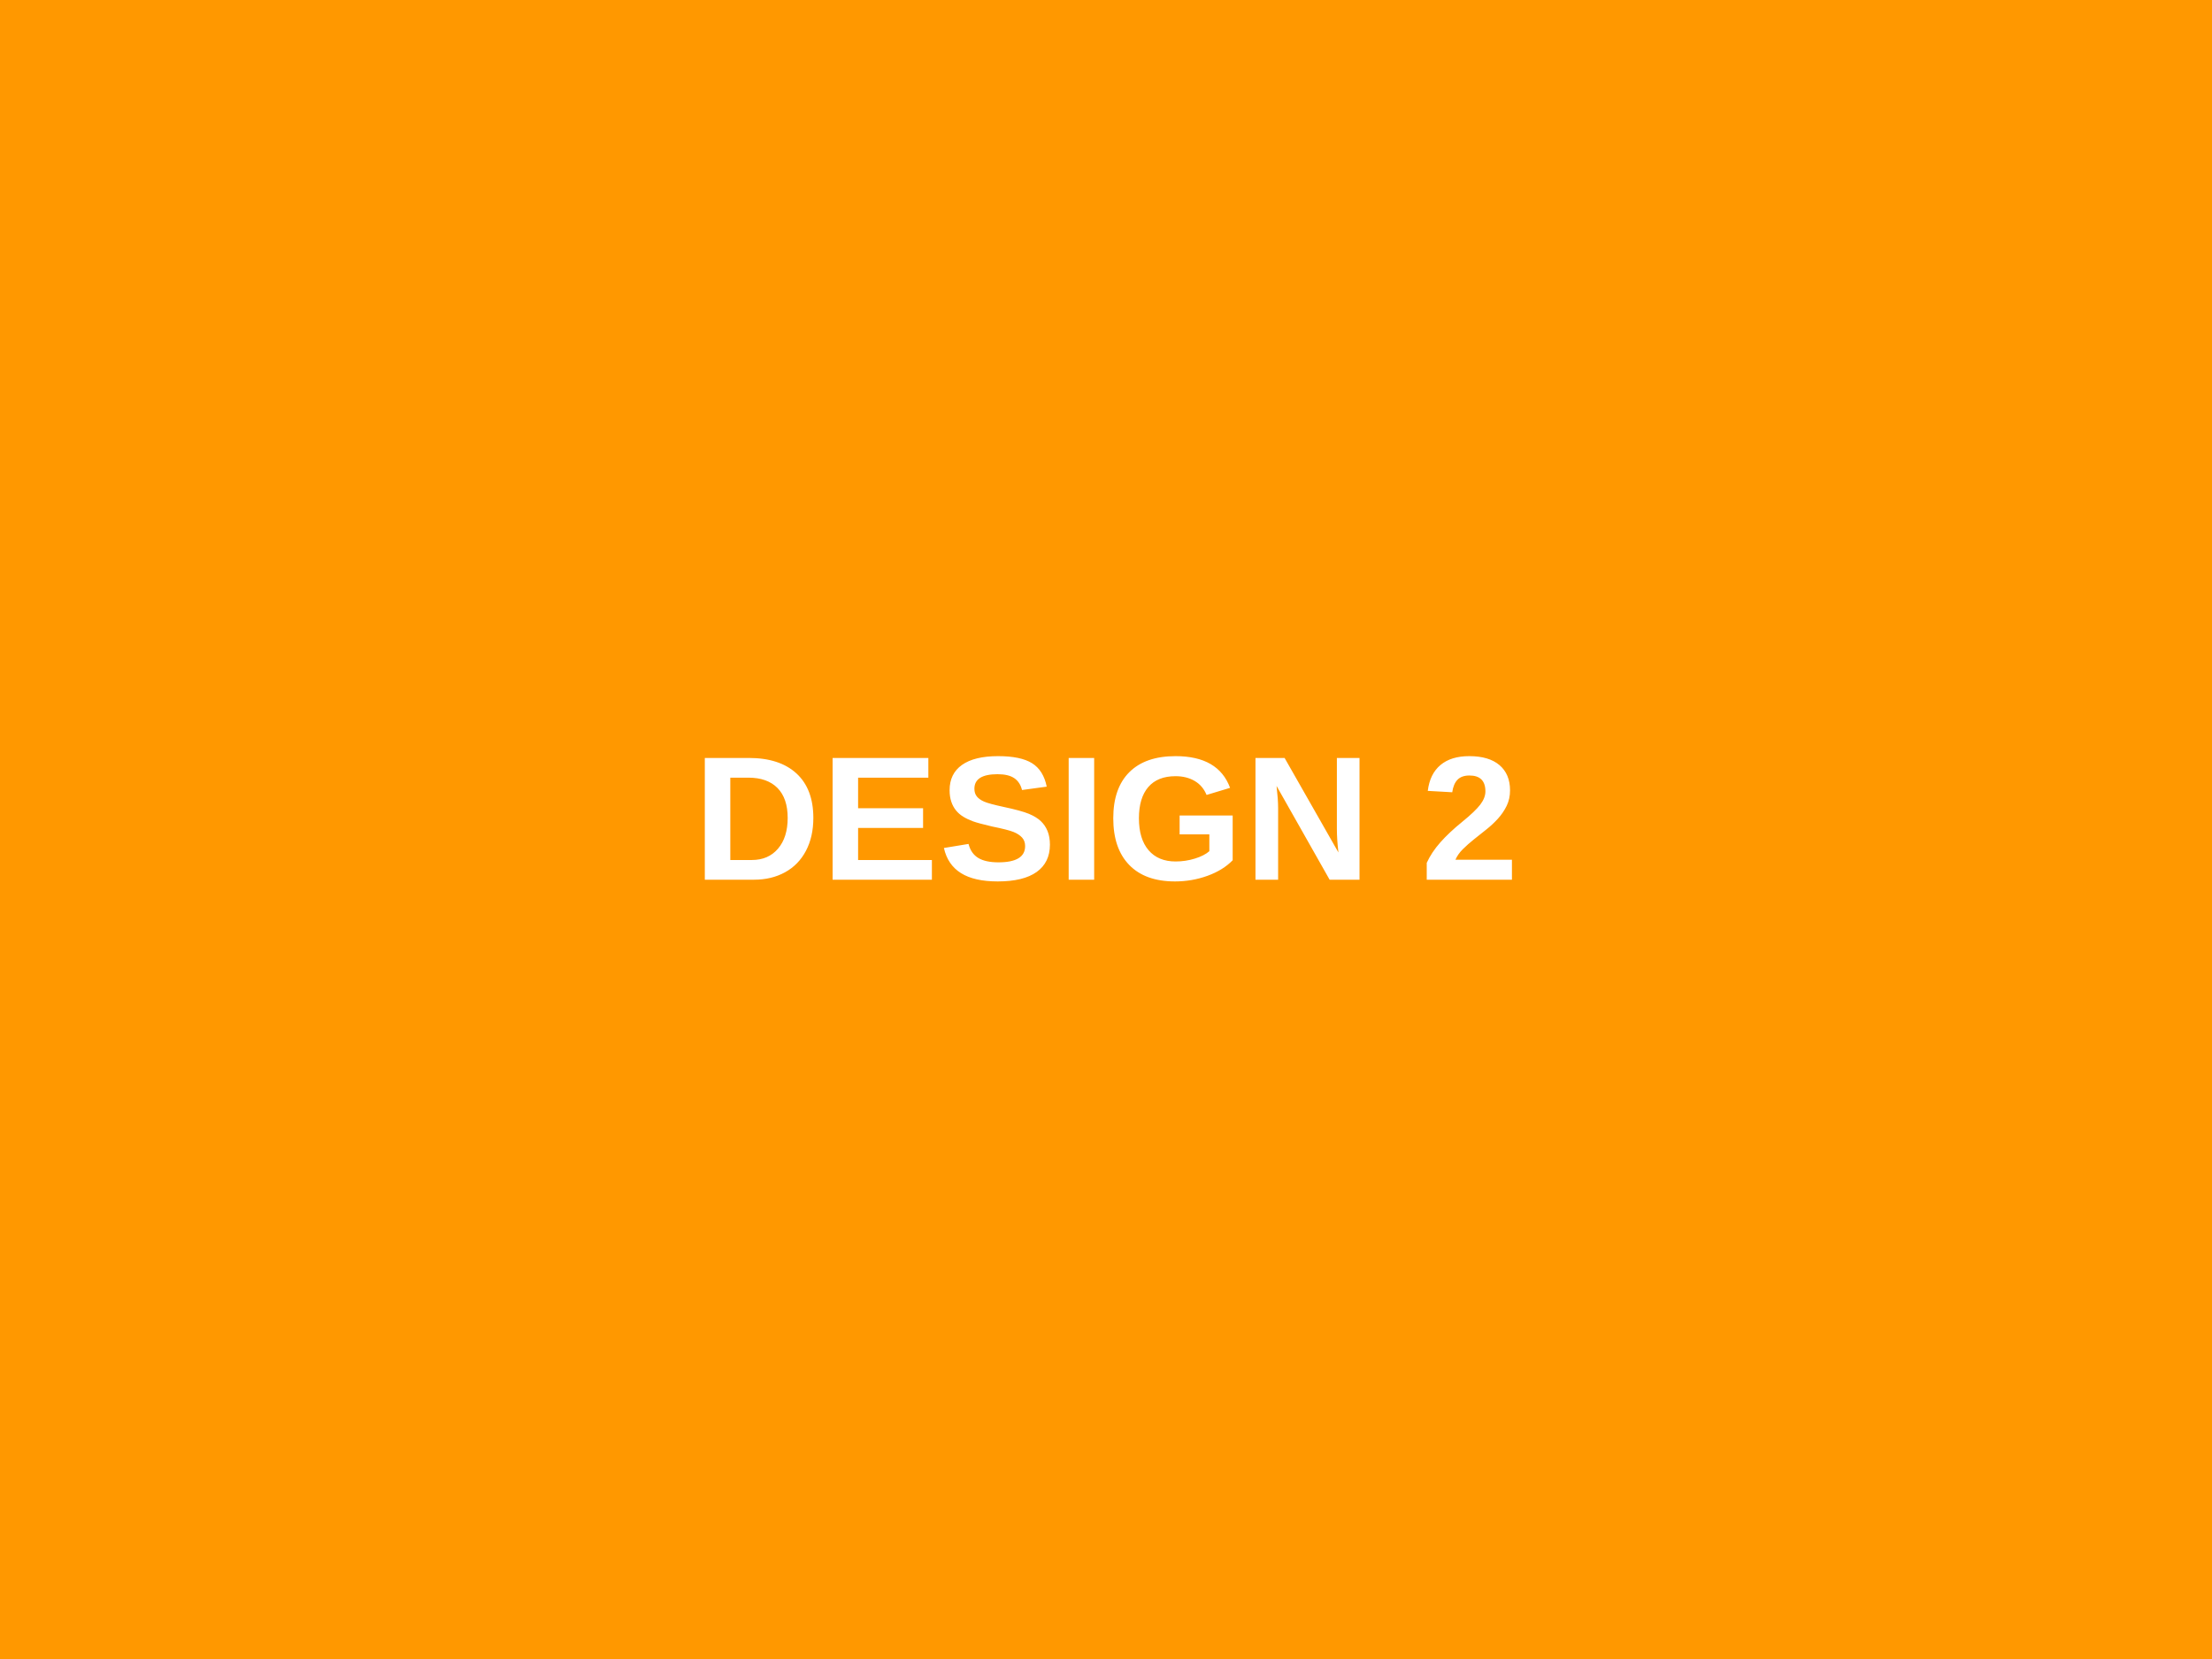
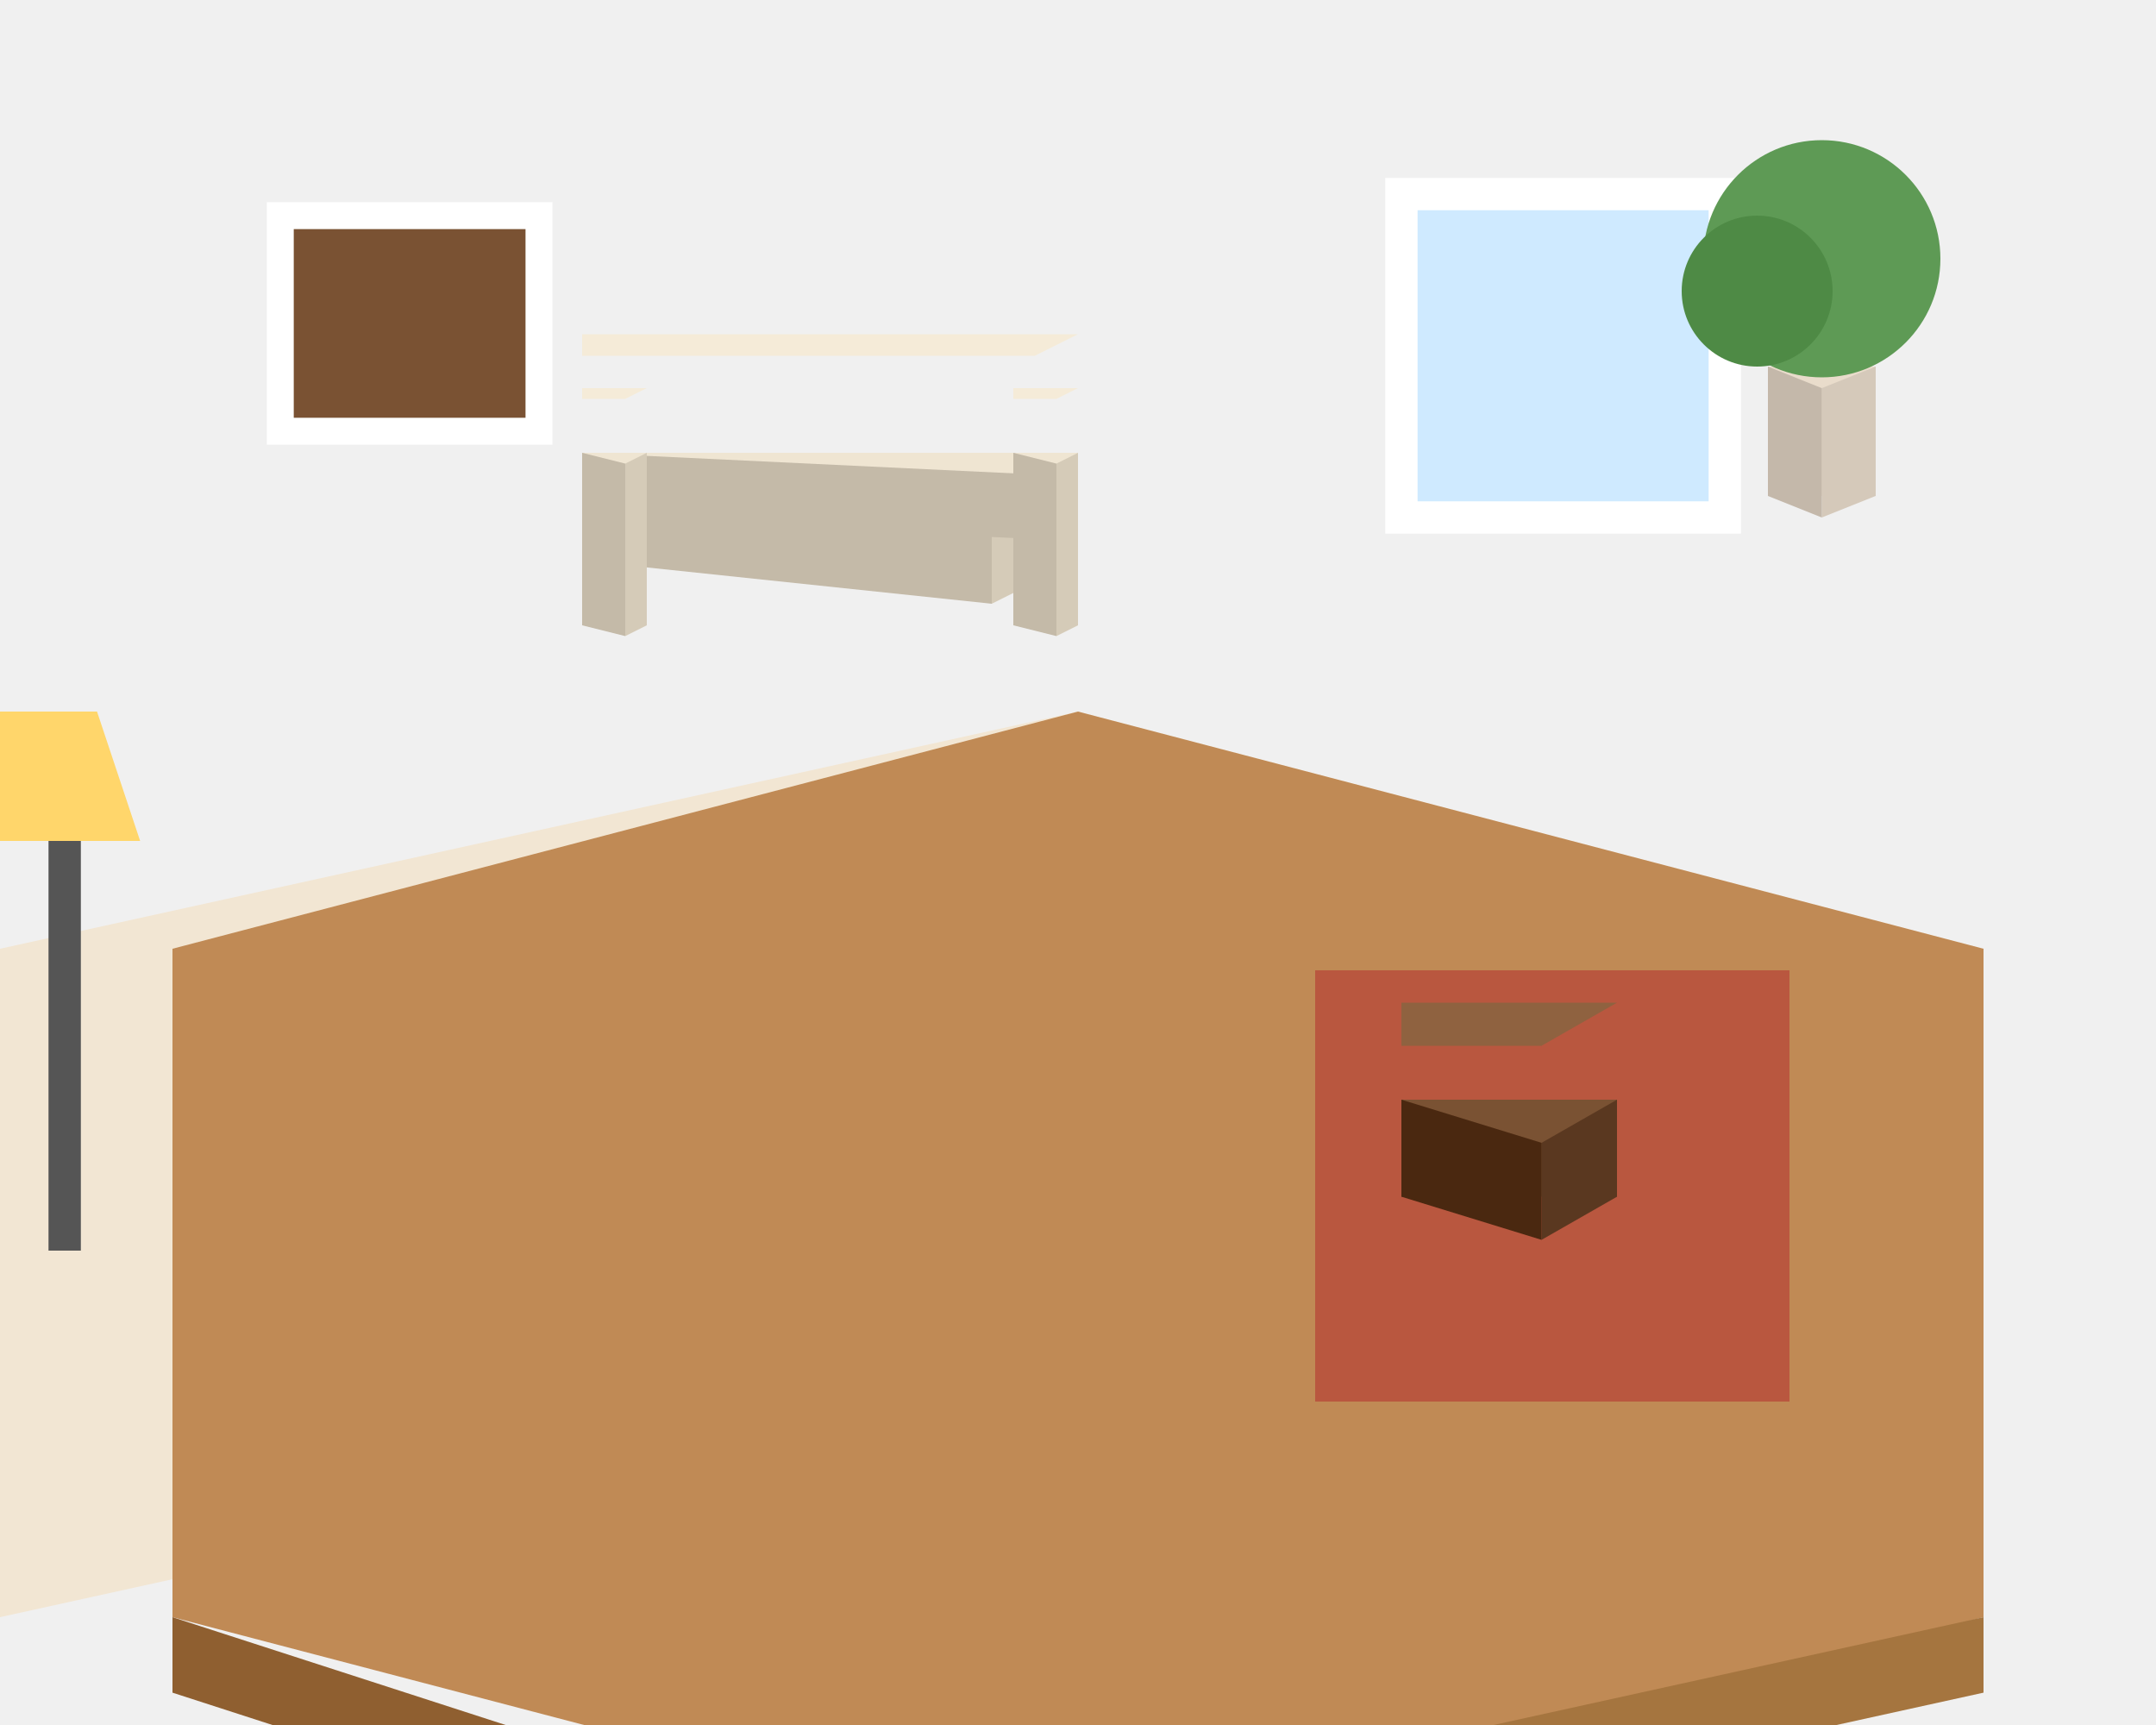
- <svg xmlns="http://www.w3.org/2000/svg" width="800" height="600">
-   <rect width="800" height="600" fill="#FF9800" />
-   <text x="400" y="300" font-family="Arial, sans-serif" font-size="64" font-weight="bold" fill="white" text-anchor="middle" dominant-baseline="middle">DESIGN 2</text>
+ <svg xmlns="http://www.w3.org/2000/svg" width="800" height="640" viewBox="0 -14 200 160">
+   <polygon points="0,136 0,74 100,52 100,114" fill="#F2E6D3" />
+   <polygon points="100,52 184,74 184,136 100,114" fill="#FBF3E6" />
+   <polygon points="130,34 160,34 160,4 130,4" fill="#CFEAFF" stroke="#fff" stroke-width="3" />
+   <polygon points="26,26 50,26 50,6 26,6" fill="#7A5233" stroke="#fff" stroke-width="2.5" />
+   <polygon points="100,52 184,74 184,136 100,158 16,136 16,74" fill="#C08A55" />
+   <polygon points="16,136 84,158 84,165 16,143" fill="#8F5F30" />
+   <polygon points="84,158 184,136 184,143 84,165" fill="#A5753F" />
+   <polygon points="122,76 166,76 166,116 122,116" fill="#B9573F" />
+   <polygon points="54,28 100,28 100,38 54,38" fill="#EFE5D2" />
+   <polygon points="100,28 100,38 92,42 92,32" fill="#D5CBB8" />
+   <polygon points="54,28 92,32 92,42 54,38" fill="#C4BAA8" />
+   <polygon points="54,28 100,28 92,32 54,32" fill="#F5EBD8" />
+   <polygon points="54,28 100,28 100,34 54,34" fill="#EFE5D2" />
+   <polygon points="100,28 100,34 96,36 96,30" fill="#D5CBB8" />
+   <polygon points="54,28 96,30 96,36 54,34" fill="#C4BAA8" />
+   <polygon points="54,17 100,17 96,19 54,19" fill="#F5EBD8" />
+   <polygon points="54,28 60,28 60,44 54,44" fill="#EFE5D2" />
+   <polygon points="60,28 60,44 58,45 58,29" fill="#D5CBB8" />
+   <polygon points="54,28 58,29 58,45 54,44" fill="#C4BAA8" />
+   <polygon points="54,22 60,22 58,23 54,23" fill="#F5EBD8" />
+   <polygon points="94,28 100,28 100,44 94,44" fill="#EFE5D2" />
+   <polygon points="100,28 100,44 98,45 98,29" fill="#D5CBB8" />
+   <polygon points="94,28 98,29 98,45 94,44" fill="#C4BAA8" />
+   <polygon points="94,22 100,22 98,23 94,23" fill="#F5EBD8" />
+   <polygon points="130,88 150,88 150,97 130,97" fill="#7A5233" />
+   <polygon points="150,88 150,97 143,101 143,92" fill="#5A3820" />
+   <polygon points="130,88 143,92 143,101 130,97" fill="#4A2810" />
+   <polygon points="130,79 150,79 143,83 130,83" fill="#8F6240" />
+   <polygon points="164,20 174,20 174,32 164,32" fill="#E9DCCB" />
+   <polygon points="174,20 174,32 169,34 169,22" fill="#D5C9BA" />
+   <polygon points="164,20 169,22 169,34 164,32" fill="#C4B8AA" />
+   <polygon points="164,8 174,8 169,10 164,10" fill="#F2E8DC" />
+   <circle cx="169" cy="10" r="11" fill="#5E9A55" />
+   <circle cx="163" cy="13" r="7" fill="#4E8A45" />
+   <rect x="4.5" y="62" width="3" height="40" fill="#555" />
+   <path d="M-4,64 13,64 9,52 0,52Z" fill="#FFD66B" />
+   <text x="100" y="155" font-family="Arial, sans-serif" font-size="6" fill="#888" text-anchor="middle">AI-generated</text>
</svg>
